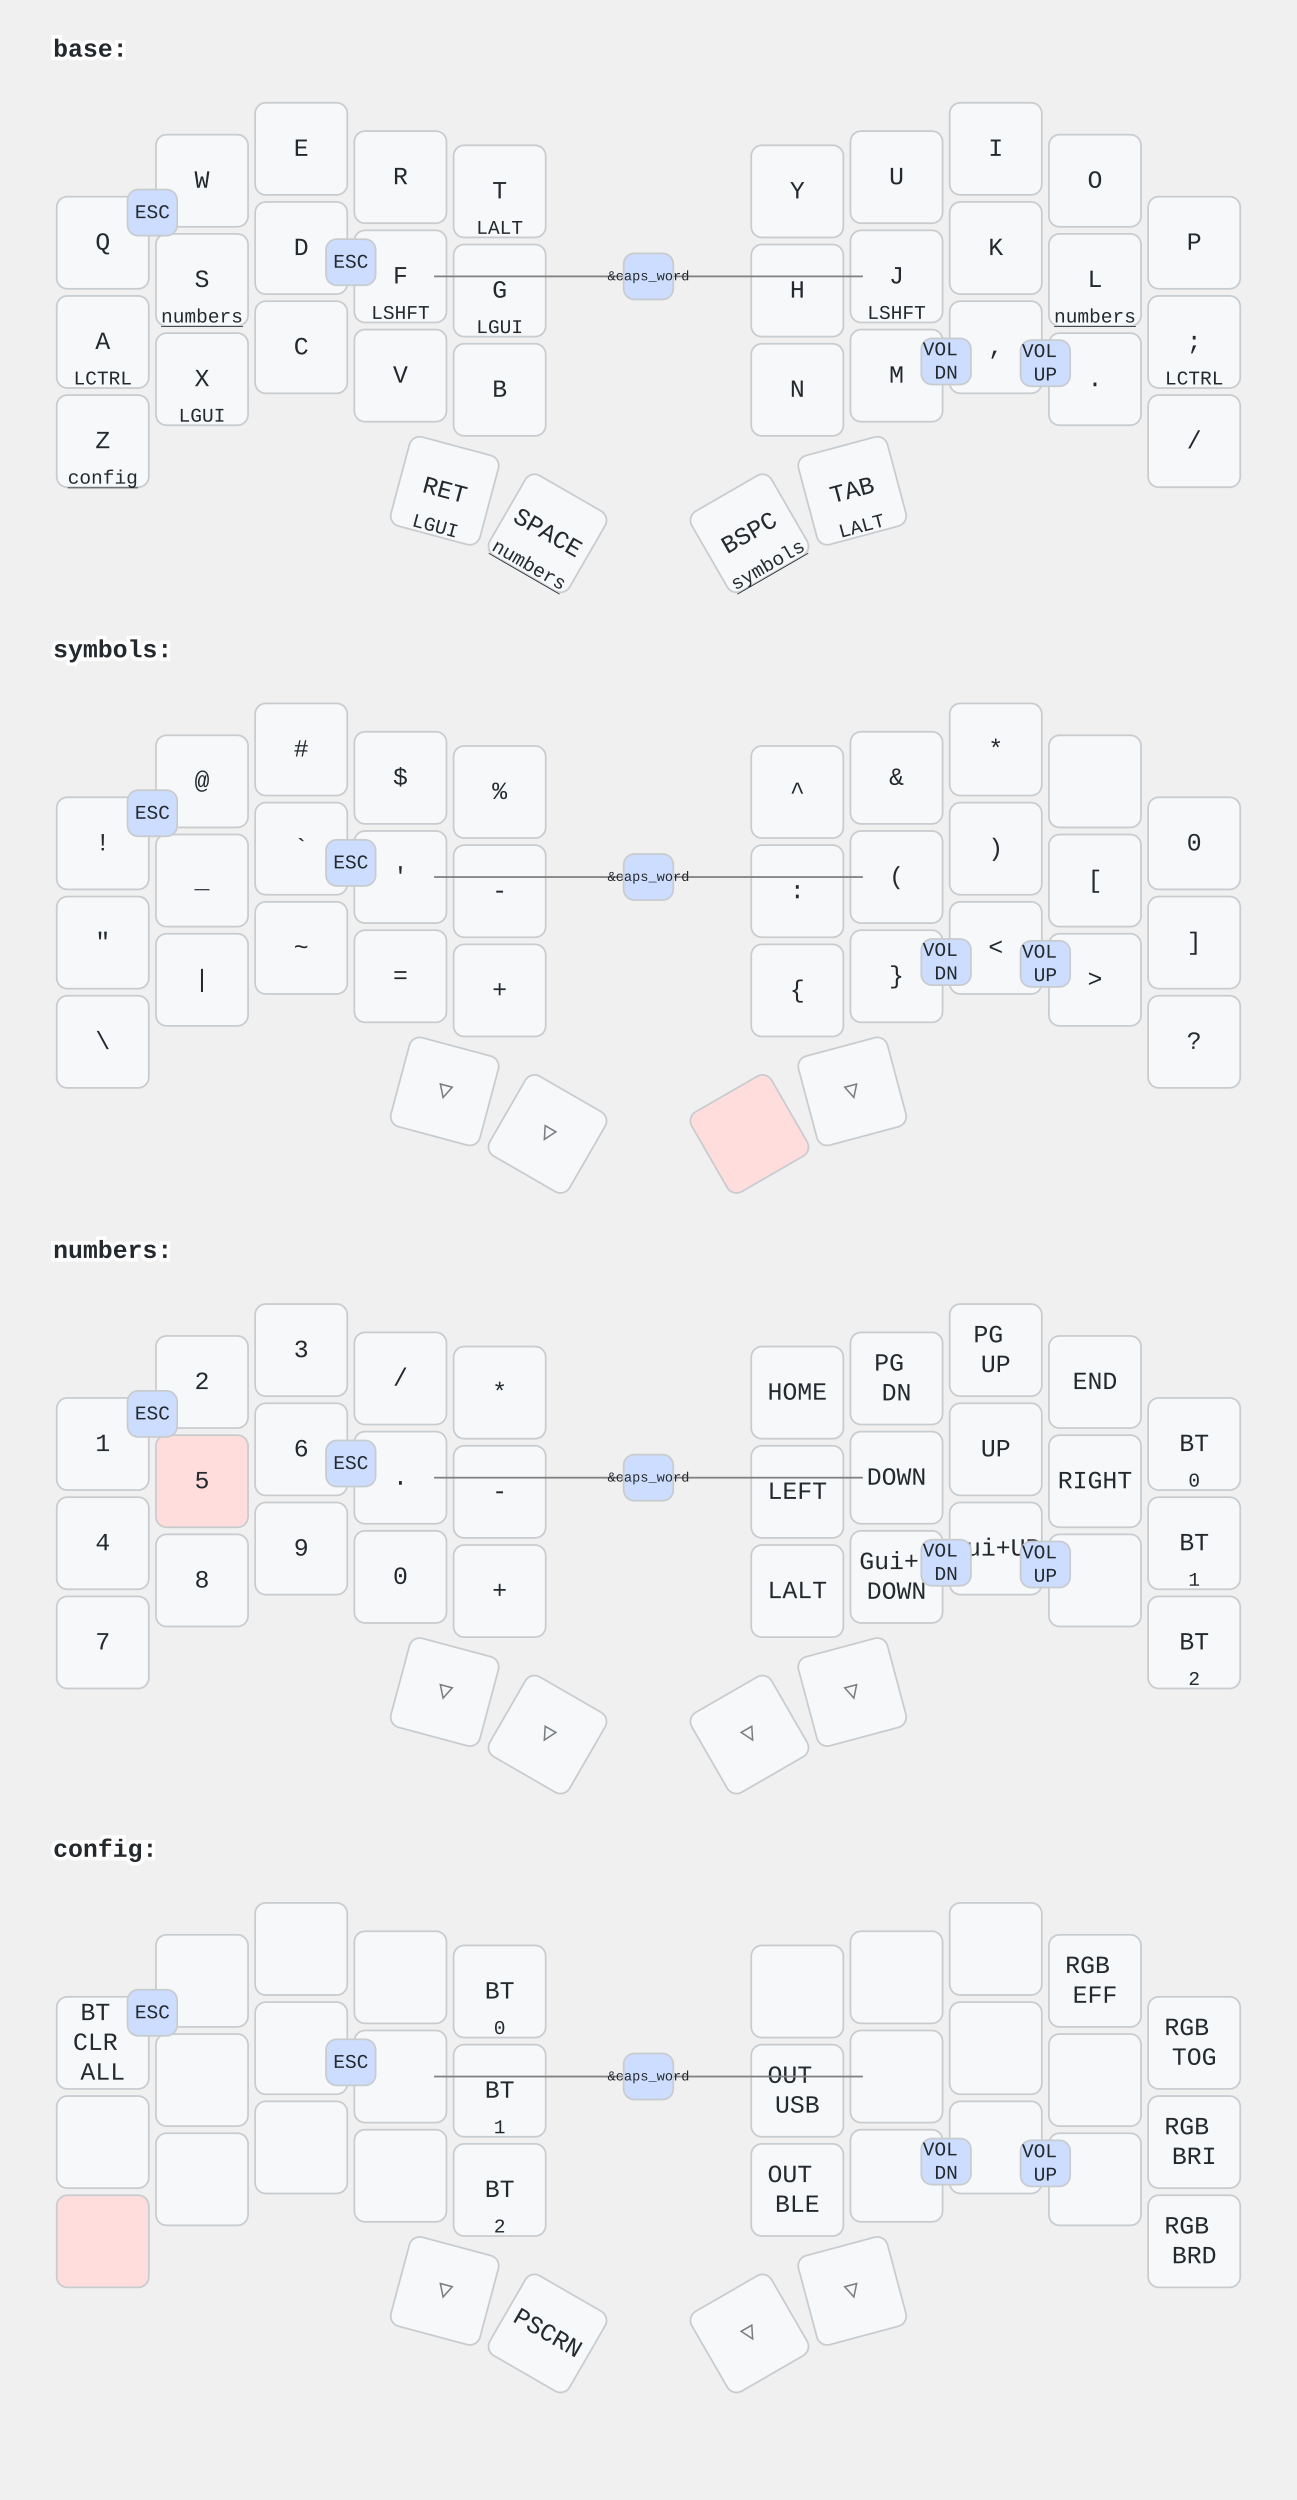
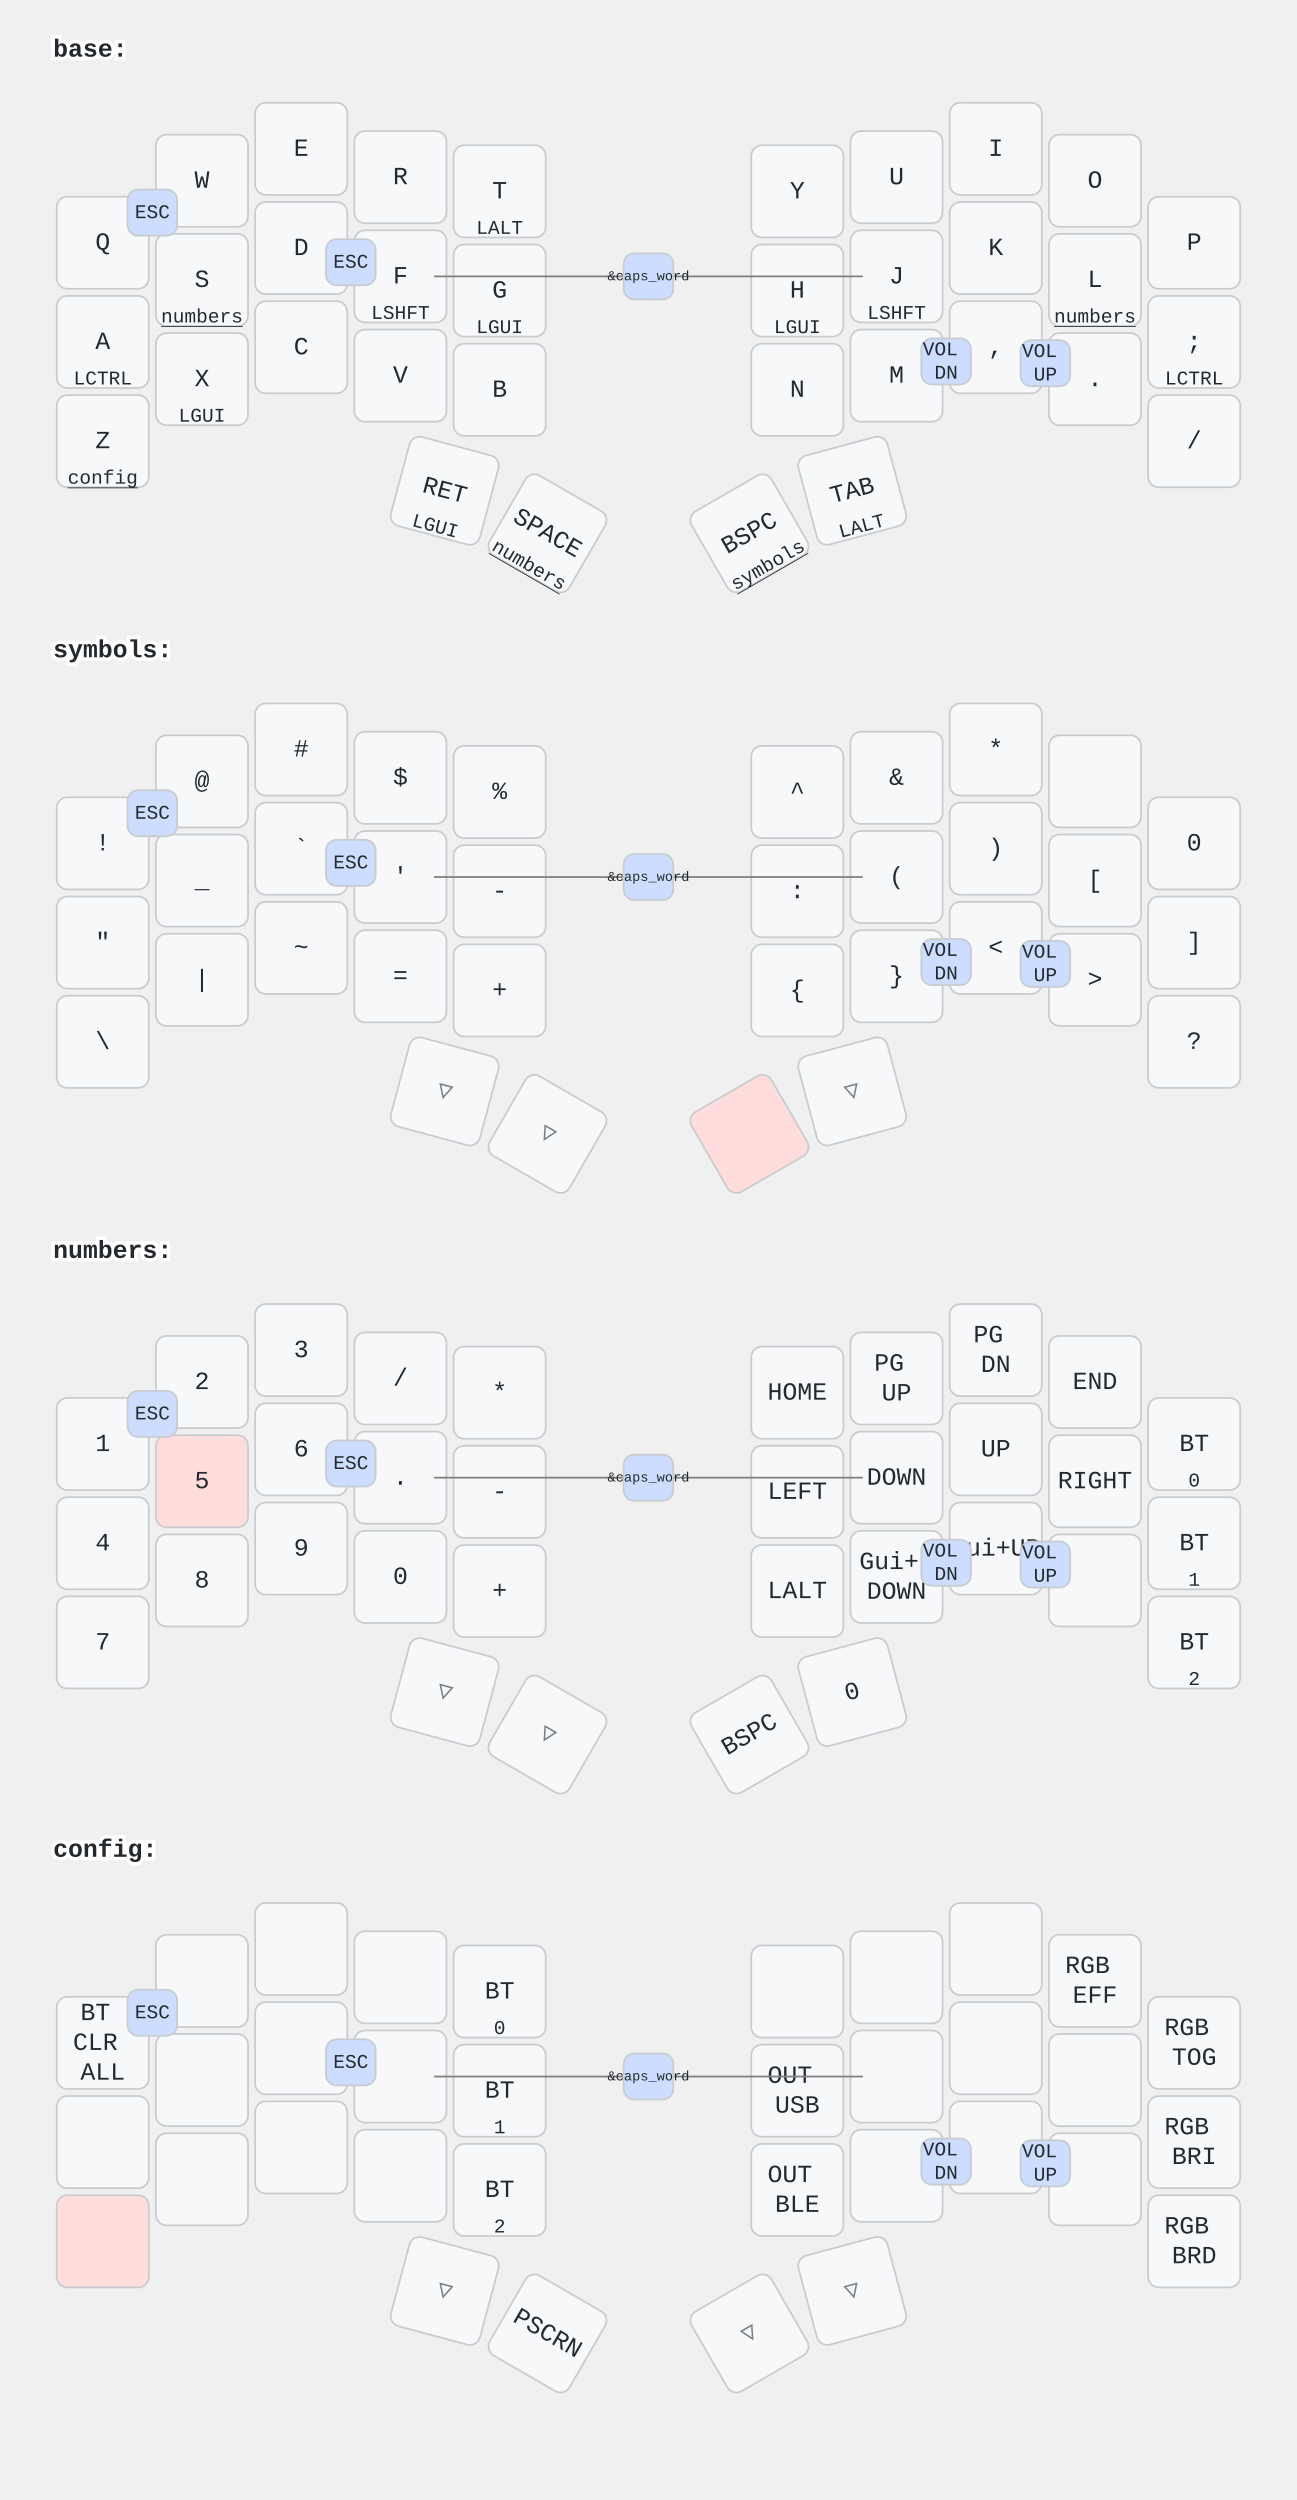
<svg xmlns="http://www.w3.org/2000/svg" width="732" height="1411" viewBox="0 0 732 1411" class="keymap">
  <style>/* inherit to force styles through use tags */
svg path {
    fill: inherit;
}

/* font and background color specifications */
svg.keymap {
    font-family: SFMono-Regular,Consolas,Liberation Mono,Menlo,monospace;
    font-size: 14px;
    font-kerning: normal;
    text-rendering: optimizeLegibility;
    fill: #24292e;
}

/* default key styling */
rect.key {
    fill: #f6f8fa;
}

rect.key, rect.combo {
    stroke: #c9cccf;
    stroke-width: 1;
}

/* default key side styling, only used is draw_key_sides is set */
rect.side {
    filter: brightness(90%);
}

/* color accent for combo boxes */
rect.combo, rect.combo-separate {
    fill: #cdf;
}

/* color accent for held keys */
rect.held, rect.combo.held {
    fill: #fdd;
}

/* color accent for ghost (optional) keys */
rect.ghost, rect.combo.ghost {
    stroke-dasharray: 4, 4;
    stroke-width: 2;
}

text {
    text-anchor: middle;
    dominant-baseline: middle;
}

/* styling for layer labels */
text.label {
    font-weight: bold;
    text-anchor: start;
    stroke: white;
    stroke-width: 4;
    paint-order: stroke;
}

/* styling for optional footer */
text.footer {
    text-anchor: end;
    dominant-baseline: auto;
    stroke: white;
    stroke-width: 4;
    paint-order: stroke;
}

/* styling for combo tap, and key non-tap label text */
text.combo, text.hold, text.shifted, text.left, text.right, text.tl, text.tr, text.bl, text.br {
    font-size: 11px;
}

text.hold, text.bl, text.br {
    text-anchor: middle;
    dominant-baseline: auto;
}

text.shifted, text.tl, text.tr {
    text-anchor: middle;
    dominant-baseline: hanging;
}

text.left, text.tl, text.bl {
    text-anchor: start;
}

text.right, text.tr, text.br {
    text-anchor: end;
}

text.layer-activator {
    text-decoration: underline;
}

/* styling for hold/shifted label text in combo box */
text.combo.hold, text.combo.shifted, text.combo.left, text.combo.right {
    font-size: 8px;
}

/* lighter symbol for transparent keys */
text.trans {
    fill: #7b7e81;
}

/* styling for combo dendrons */
path.combo {
    stroke-width: 1;
    stroke: gray;
    fill: none;
}

/* Start Tabler Icons Cleanup */
/* cannot use height/width with glyphs */
.icon-tabler &gt; path {
    fill: inherit;
    stroke: inherit;
    stroke-width: 2;
}
/* hide tabler's default box */
.icon-tabler &gt; path[stroke="none"][fill="none"] {
    visibility: hidden;
}
/* End Tabler Icons Cleanup */
</style>
  <g transform="translate(30, 0)" class="layer-base">
    <text x="0" y="28" class="label" id="base">base:</text>
    <g transform="translate(0, 56)">
      <g transform="translate(28, 81)" class="key keypos-0">
        <rect rx="6" ry="6" x="-26" y="-26" width="52" height="52" class="key" />
        <text x="0" y="0" class="key tap">Q</text>
      </g>
      <g transform="translate(84, 46)" class="key keypos-1">
        <rect rx="6" ry="6" x="-26" y="-26" width="52" height="52" class="key" />
        <text x="0" y="0" class="key tap">W</text>
      </g>
      <g transform="translate(140, 28)" class="key keypos-2">
        <rect rx="6" ry="6" x="-26" y="-26" width="52" height="52" class="key" />
        <text x="0" y="0" class="key tap">E</text>
      </g>
      <g transform="translate(196, 44)" class="key keypos-3">
        <rect rx="6" ry="6" x="-26" y="-26" width="52" height="52" class="key" />
        <text x="0" y="0" class="key tap">R</text>
      </g>
      <g transform="translate(252, 52)" class="key keypos-4">
        <rect rx="6" ry="6" x="-26" y="-26" width="52" height="52" class="key" />
        <text x="0" y="0" class="key tap">T</text>
        <text x="0" y="24" class="key hold">LALT</text>
      </g>
      <g transform="translate(420, 52)" class="key keypos-5">
        <rect rx="6" ry="6" x="-26" y="-26" width="52" height="52" class="key" />
        <text x="0" y="0" class="key tap">Y</text>
      </g>
      <g transform="translate(476, 44)" class="key keypos-6">
        <rect rx="6" ry="6" x="-26" y="-26" width="52" height="52" class="key" />
        <text x="0" y="0" class="key tap">U</text>
      </g>
      <g transform="translate(532, 28)" class="key keypos-7">
        <rect rx="6" ry="6" x="-26" y="-26" width="52" height="52" class="key" />
        <text x="0" y="0" class="key tap">I</text>
      </g>
      <g transform="translate(588, 46)" class="key keypos-8">
        <rect rx="6" ry="6" x="-26" y="-26" width="52" height="52" class="key" />
        <text x="0" y="0" class="key tap">O</text>
      </g>
      <g transform="translate(644, 81)" class="key keypos-9">
        <rect rx="6" ry="6" x="-26" y="-26" width="52" height="52" class="key" />
        <text x="0" y="0" class="key tap">P</text>
      </g>
      <g transform="translate(28, 137)" class="key keypos-10">
        <rect rx="6" ry="6" x="-26" y="-26" width="52" height="52" class="key" />
        <text x="0" y="0" class="key tap">A</text>
        <text x="0" y="24" class="key hold">LCTRL</text>
      </g>
      <g transform="translate(84, 102)" class="key keypos-11">
        <rect rx="6" ry="6" x="-26" y="-26" width="52" height="52" class="key" />
        <text x="0" y="0" class="key tap">S</text>
        <a href="#numbers">
          <text x="0" y="24" class="key hold layer-activator">numbers</text>
        </a>
      </g>
      <g transform="translate(140, 84)" class="key keypos-12">
        <rect rx="6" ry="6" x="-26" y="-26" width="52" height="52" class="key" />
        <text x="0" y="0" class="key tap">D</text>
      </g>
      <g transform="translate(196, 100)" class="key keypos-13">
        <rect rx="6" ry="6" x="-26" y="-26" width="52" height="52" class="key" />
        <text x="0" y="0" class="key tap">F</text>
        <text x="0" y="24" class="key hold">LSHFT</text>
      </g>
      <g transform="translate(252, 108)" class="key keypos-14">
        <rect rx="6" ry="6" x="-26" y="-26" width="52" height="52" class="key" />
        <text x="0" y="0" class="key tap">G</text>
        <text x="0" y="24" class="key hold">LGUI</text>
      </g>
      <g transform="translate(420, 108)" class="key keypos-15">
        <rect rx="6" ry="6" x="-26" y="-26" width="52" height="52" class="key" />
        <text x="0" y="0" class="key tap">H</text>
+         <text x="0" y="24" class="key hold">LGUI</text>
      </g>
      <g transform="translate(476, 100)" class="key keypos-16">
        <rect rx="6" ry="6" x="-26" y="-26" width="52" height="52" class="key" />
        <text x="0" y="0" class="key tap">J</text>
        <text x="0" y="24" class="key hold">LSHFT</text>
      </g>
      <g transform="translate(532, 84)" class="key keypos-17">
        <rect rx="6" ry="6" x="-26" y="-26" width="52" height="52" class="key" />
        <text x="0" y="0" class="key tap">K</text>
      </g>
      <g transform="translate(588, 102)" class="key keypos-18">
        <rect rx="6" ry="6" x="-26" y="-26" width="52" height="52" class="key" />
        <text x="0" y="0" class="key tap">L</text>
        <a href="#numbers">
          <text x="0" y="24" class="key hold layer-activator">numbers</text>
        </a>
      </g>
      <g transform="translate(644, 137)" class="key keypos-19">
        <rect rx="6" ry="6" x="-26" y="-26" width="52" height="52" class="key" />
        <text x="0" y="0" class="key tap">;</text>
        <text x="0" y="24" class="key hold">LCTRL</text>
      </g>
      <g transform="translate(28, 193)" class="key keypos-20">
        <rect rx="6" ry="6" x="-26" y="-26" width="52" height="52" class="key" />
        <text x="0" y="0" class="key tap">Z</text>
        <a href="#config">
          <text x="0" y="24" class="key hold layer-activator">config</text>
        </a>
      </g>
      <g transform="translate(84, 158)" class="key keypos-21">
        <rect rx="6" ry="6" x="-26" y="-26" width="52" height="52" class="key" />
        <text x="0" y="0" class="key tap">X</text>
        <text x="0" y="24" class="key hold">LGUI</text>
      </g>
      <g transform="translate(140, 140)" class="key keypos-22">
        <rect rx="6" ry="6" x="-26" y="-26" width="52" height="52" class="key" />
        <text x="0" y="0" class="key tap">C</text>
      </g>
      <g transform="translate(196, 156)" class="key keypos-23">
        <rect rx="6" ry="6" x="-26" y="-26" width="52" height="52" class="key" />
        <text x="0" y="0" class="key tap">V</text>
      </g>
      <g transform="translate(252, 164)" class="key keypos-24">
        <rect rx="6" ry="6" x="-26" y="-26" width="52" height="52" class="key" />
        <text x="0" y="0" class="key tap">B</text>
      </g>
      <g transform="translate(420, 164)" class="key keypos-25">
        <rect rx="6" ry="6" x="-26" y="-26" width="52" height="52" class="key" />
        <text x="0" y="0" class="key tap">N</text>
      </g>
      <g transform="translate(476, 156)" class="key keypos-26">
        <rect rx="6" ry="6" x="-26" y="-26" width="52" height="52" class="key" />
        <text x="0" y="0" class="key tap">M</text>
      </g>
      <g transform="translate(532, 140)" class="key keypos-27">
        <rect rx="6" ry="6" x="-26" y="-26" width="52" height="52" class="key" />
        <text x="0" y="0" class="key tap">,</text>
      </g>
      <g transform="translate(588, 158)" class="key keypos-28">
        <rect rx="6" ry="6" x="-26" y="-26" width="52" height="52" class="key" />
        <text x="0" y="0" class="key tap">.</text>
      </g>
      <g transform="translate(644, 193)" class="key keypos-29">
        <rect rx="6" ry="6" x="-26" y="-26" width="52" height="52" class="key" />
        <text x="0" y="0" class="key tap">/</text>
      </g>
      <g transform="translate(221, 221) rotate(15.0)" class="key keypos-30">
        <rect rx="6" ry="6" x="-26" y="-26" width="52" height="52" class="key" />
        <text x="0" y="0" class="key tap">RET</text>
        <text x="0" y="24" class="key hold">LGUI</text>
      </g>
      <g transform="translate(279, 245) rotate(30.0)" class="key keypos-31">
        <rect rx="6" ry="6" x="-26" y="-26" width="52" height="52" class="key" />
        <text x="0" y="0" class="key tap">SPACE</text>
        <a href="#numbers">
          <text x="0" y="24" class="key hold layer-activator">numbers</text>
        </a>
      </g>
      <g transform="translate(393, 245) rotate(-30.0)" class="key keypos-32">
        <rect rx="6" ry="6" x="-26" y="-26" width="52" height="52" class="key" />
        <text x="0" y="0" class="key tap">BSPC</text>
        <a href="#symbols">
          <text x="0" y="24" class="key hold layer-activator">symbols</text>
        </a>
      </g>
      <g transform="translate(451, 221) rotate(-15.0)" class="key keypos-33">
        <rect rx="6" ry="6" x="-26" y="-26" width="52" height="52" class="key" />
        <text x="0" y="0" class="key tap">TAB</text>
        <text x="0" y="24" class="key hold">LALT</text>
      </g>
      <g class="combo combopos-0">
        <rect rx="6" ry="6" x="154" y="79" width="28" height="26" class="combo" />
        <text x="168" y="92" class="combo tap">ESC</text>
      </g>
      <g class="combo combopos-1">
        <rect rx="6" ry="6" x="42" y="51" width="28" height="26" class="combo" />
        <text x="56" y="64" class="combo tap">ESC</text>
      </g>
      <g class="combo combopos-2">
        <rect rx="6" ry="6" x="490" y="135" width="28" height="26" class="combo" />
        <text x="504" y="148" class="combo tap">
          <tspan x="504" dy="-0.6em">VOL</tspan>
          <tspan x="504" dy="1.2em">DN</tspan>
        </text>
      </g>
      <g class="combo combopos-3">
        <rect rx="6" ry="6" x="546" y="136" width="28" height="26" class="combo" />
        <text x="560" y="149" class="combo tap">
          <tspan x="560" dy="-0.6em">VOL</tspan>
          <tspan x="560" dy="1.2em">UP</tspan>
        </text>
      </g>
      <g class="combo combopos-4">
        <path d="M336,100 l-121,0" class="combo" />
        <path d="M336,100 l121,0" class="combo" />
        <rect rx="6" ry="6" x="322" y="87" width="28" height="26" class="combo" />
        <text x="336" y="100" class="combo tap">
          <tspan style="font-size: 70%">&amp;caps_word</tspan>
        </text>
      </g>
    </g>
  </g>
  <g transform="translate(30, 339)" class="layer-symbols">
    <text x="0" y="28" class="label" id="symbols">symbols:</text>
    <g transform="translate(0, 56)">
      <g transform="translate(28, 81)" class="key keypos-0">
        <rect rx="6" ry="6" x="-26" y="-26" width="52" height="52" class="key" />
        <text x="0" y="0" class="key tap">!</text>
      </g>
      <g transform="translate(84, 46)" class="key keypos-1">
        <rect rx="6" ry="6" x="-26" y="-26" width="52" height="52" class="key" />
        <text x="0" y="0" class="key tap">@</text>
      </g>
      <g transform="translate(140, 28)" class="key keypos-2">
        <rect rx="6" ry="6" x="-26" y="-26" width="52" height="52" class="key" />
        <text x="0" y="0" class="key tap">#</text>
      </g>
      <g transform="translate(196, 44)" class="key keypos-3">
        <rect rx="6" ry="6" x="-26" y="-26" width="52" height="52" class="key" />
        <text x="0" y="0" class="key tap">$</text>
      </g>
      <g transform="translate(252, 52)" class="key keypos-4">
        <rect rx="6" ry="6" x="-26" y="-26" width="52" height="52" class="key" />
        <text x="0" y="0" class="key tap">%</text>
      </g>
      <g transform="translate(420, 52)" class="key keypos-5">
        <rect rx="6" ry="6" x="-26" y="-26" width="52" height="52" class="key" />
        <text x="0" y="0" class="key tap">^</text>
      </g>
      <g transform="translate(476, 44)" class="key keypos-6">
        <rect rx="6" ry="6" x="-26" y="-26" width="52" height="52" class="key" />
        <text x="0" y="0" class="key tap">&amp;</text>
      </g>
      <g transform="translate(532, 28)" class="key keypos-7">
        <rect rx="6" ry="6" x="-26" y="-26" width="52" height="52" class="key" />
        <text x="0" y="0" class="key tap">*</text>
      </g>
      <g transform="translate(588, 46)" class="key keypos-8">
        <rect rx="6" ry="6" x="-26" y="-26" width="52" height="52" class="key" />
      </g>
      <g transform="translate(644, 81)" class="key keypos-9">
        <rect rx="6" ry="6" x="-26" y="-26" width="52" height="52" class="key" />
        <text x="0" y="0" class="key tap">0</text>
      </g>
      <g transform="translate(28, 137)" class="key keypos-10">
        <rect rx="6" ry="6" x="-26" y="-26" width="52" height="52" class="key" />
        <text x="0" y="0" class="key tap">"</text>
      </g>
      <g transform="translate(84, 102)" class="key keypos-11">
        <rect rx="6" ry="6" x="-26" y="-26" width="52" height="52" class="key" />
        <text x="0" y="0" class="key tap">_</text>
      </g>
      <g transform="translate(140, 84)" class="key keypos-12">
        <rect rx="6" ry="6" x="-26" y="-26" width="52" height="52" class="key" />
        <text x="0" y="0" class="key tap">`</text>
      </g>
      <g transform="translate(196, 100)" class="key keypos-13">
        <rect rx="6" ry="6" x="-26" y="-26" width="52" height="52" class="key" />
        <text x="0" y="0" class="key tap">'</text>
      </g>
      <g transform="translate(252, 108)" class="key keypos-14">
        <rect rx="6" ry="6" x="-26" y="-26" width="52" height="52" class="key" />
        <text x="0" y="0" class="key tap">-</text>
      </g>
      <g transform="translate(420, 108)" class="key keypos-15">
        <rect rx="6" ry="6" x="-26" y="-26" width="52" height="52" class="key" />
        <text x="0" y="0" class="key tap">:</text>
      </g>
      <g transform="translate(476, 100)" class="key keypos-16">
        <rect rx="6" ry="6" x="-26" y="-26" width="52" height="52" class="key" />
        <text x="0" y="0" class="key tap">(</text>
      </g>
      <g transform="translate(532, 84)" class="key keypos-17">
        <rect rx="6" ry="6" x="-26" y="-26" width="52" height="52" class="key" />
        <text x="0" y="0" class="key tap">)</text>
      </g>
      <g transform="translate(588, 102)" class="key keypos-18">
        <rect rx="6" ry="6" x="-26" y="-26" width="52" height="52" class="key" />
        <text x="0" y="0" class="key tap">[</text>
      </g>
      <g transform="translate(644, 137)" class="key keypos-19">
        <rect rx="6" ry="6" x="-26" y="-26" width="52" height="52" class="key" />
        <text x="0" y="0" class="key tap">]</text>
      </g>
      <g transform="translate(28, 193)" class="key keypos-20">
        <rect rx="6" ry="6" x="-26" y="-26" width="52" height="52" class="key" />
        <text x="0" y="0" class="key tap">\</text>
      </g>
      <g transform="translate(84, 158)" class="key keypos-21">
        <rect rx="6" ry="6" x="-26" y="-26" width="52" height="52" class="key" />
        <text x="0" y="0" class="key tap">|</text>
      </g>
      <g transform="translate(140, 140)" class="key keypos-22">
        <rect rx="6" ry="6" x="-26" y="-26" width="52" height="52" class="key" />
        <text x="0" y="0" class="key tap">~</text>
      </g>
      <g transform="translate(196, 156)" class="key keypos-23">
        <rect rx="6" ry="6" x="-26" y="-26" width="52" height="52" class="key" />
        <text x="0" y="0" class="key tap">=</text>
      </g>
      <g transform="translate(252, 164)" class="key keypos-24">
        <rect rx="6" ry="6" x="-26" y="-26" width="52" height="52" class="key" />
        <text x="0" y="0" class="key tap">+</text>
      </g>
      <g transform="translate(420, 164)" class="key keypos-25">
        <rect rx="6" ry="6" x="-26" y="-26" width="52" height="52" class="key" />
        <text x="0" y="0" class="key tap">{</text>
      </g>
      <g transform="translate(476, 156)" class="key keypos-26">
        <rect rx="6" ry="6" x="-26" y="-26" width="52" height="52" class="key" />
        <text x="0" y="0" class="key tap">}</text>
      </g>
      <g transform="translate(532, 140)" class="key keypos-27">
        <rect rx="6" ry="6" x="-26" y="-26" width="52" height="52" class="key" />
        <text x="0" y="0" class="key tap">&lt;</text>
      </g>
      <g transform="translate(588, 158)" class="key keypos-28">
        <rect rx="6" ry="6" x="-26" y="-26" width="52" height="52" class="key" />
        <text x="0" y="0" class="key tap">&gt;</text>
      </g>
      <g transform="translate(644, 193)" class="key keypos-29">
        <rect rx="6" ry="6" x="-26" y="-26" width="52" height="52" class="key" />
        <text x="0" y="0" class="key tap">?</text>
      </g>
      <g transform="translate(221, 221) rotate(15.0)" class="key trans keypos-30">
        <rect rx="6" ry="6" x="-26" y="-26" width="52" height="52" class="key trans" />
        <text x="0" y="0" class="key trans tap">▽</text>
      </g>
      <g transform="translate(279, 245) rotate(30.0)" class="key trans keypos-31">
        <rect rx="6" ry="6" x="-26" y="-26" width="52" height="52" class="key trans" />
        <text x="0" y="0" class="key trans tap">▽</text>
      </g>
      <g transform="translate(393, 245) rotate(-30.0)" class="key held keypos-32">
        <rect rx="6" ry="6" x="-26" y="-26" width="52" height="52" class="key held" />
      </g>
      <g transform="translate(451, 221) rotate(-15.0)" class="key trans keypos-33">
        <rect rx="6" ry="6" x="-26" y="-26" width="52" height="52" class="key trans" />
        <text x="0" y="0" class="key trans tap">▽</text>
      </g>
      <g class="combo combopos-0">
        <rect rx="6" ry="6" x="154" y="79" width="28" height="26" class="combo" />
        <text x="168" y="92" class="combo tap">ESC</text>
      </g>
      <g class="combo combopos-1">
        <rect rx="6" ry="6" x="42" y="51" width="28" height="26" class="combo" />
        <text x="56" y="64" class="combo tap">ESC</text>
      </g>
      <g class="combo combopos-2">
        <rect rx="6" ry="6" x="490" y="135" width="28" height="26" class="combo" />
        <text x="504" y="148" class="combo tap">
          <tspan x="504" dy="-0.6em">VOL</tspan>
          <tspan x="504" dy="1.2em">DN</tspan>
        </text>
      </g>
      <g class="combo combopos-3">
        <rect rx="6" ry="6" x="546" y="136" width="28" height="26" class="combo" />
        <text x="560" y="149" class="combo tap">
          <tspan x="560" dy="-0.6em">VOL</tspan>
          <tspan x="560" dy="1.2em">UP</tspan>
        </text>
      </g>
      <g class="combo combopos-4">
        <path d="M336,100 l-121,0" class="combo" />
        <path d="M336,100 l121,0" class="combo" />
        <rect rx="6" ry="6" x="322" y="87" width="28" height="26" class="combo" />
        <text x="336" y="100" class="combo tap">
          <tspan style="font-size: 70%">&amp;caps_word</tspan>
        </text>
      </g>
    </g>
  </g>
  <g transform="translate(30, 678)" class="layer-numbers">
    <text x="0" y="28" class="label" id="numbers">numbers:</text>
    <g transform="translate(0, 56)">
      <g transform="translate(28, 81)" class="key keypos-0">
        <rect rx="6" ry="6" x="-26" y="-26" width="52" height="52" class="key" />
        <text x="0" y="0" class="key tap">1</text>
      </g>
      <g transform="translate(84, 46)" class="key keypos-1">
        <rect rx="6" ry="6" x="-26" y="-26" width="52" height="52" class="key" />
        <text x="0" y="0" class="key tap">2</text>
      </g>
      <g transform="translate(140, 28)" class="key keypos-2">
        <rect rx="6" ry="6" x="-26" y="-26" width="52" height="52" class="key" />
        <text x="0" y="0" class="key tap">3</text>
      </g>
      <g transform="translate(196, 44)" class="key keypos-3">
        <rect rx="6" ry="6" x="-26" y="-26" width="52" height="52" class="key" />
        <text x="0" y="0" class="key tap">/</text>
      </g>
      <g transform="translate(252, 52)" class="key keypos-4">
        <rect rx="6" ry="6" x="-26" y="-26" width="52" height="52" class="key" />
        <text x="0" y="0" class="key tap">*</text>
      </g>
      <g transform="translate(420, 52)" class="key keypos-5">
        <rect rx="6" ry="6" x="-26" y="-26" width="52" height="52" class="key" />
        <text x="0" y="0" class="key tap">HOME</text>
      </g>
      <g transform="translate(476, 44)" class="key keypos-6">
        <rect rx="6" ry="6" x="-26" y="-26" width="52" height="52" class="key" />
        <text x="0" y="0" class="key tap">
          <tspan x="0" dy="-0.6em">PG</tspan>
+           <tspan x="0" dy="1.2em">UP</tspan>
+         </text>
+       </g>
+       <g transform="translate(532, 28)" class="key keypos-7">
+         <rect rx="6" ry="6" x="-26" y="-26" width="52" height="52" class="key" />
+         <text x="0" y="0" class="key tap">
+           <tspan x="0" dy="-0.6em">PG</tspan>
          <tspan x="0" dy="1.2em">DN</tspan>
-         </text>
-       </g>
-       <g transform="translate(532, 28)" class="key keypos-7">
-         <rect rx="6" ry="6" x="-26" y="-26" width="52" height="52" class="key" />
-         <text x="0" y="0" class="key tap">
-           <tspan x="0" dy="-0.6em">PG</tspan>
-           <tspan x="0" dy="1.2em">UP</tspan>
        </text>
      </g>
      <g transform="translate(588, 46)" class="key keypos-8">
        <rect rx="6" ry="6" x="-26" y="-26" width="52" height="52" class="key" />
        <text x="0" y="0" class="key tap">END</text>
      </g>
      <g transform="translate(644, 81)" class="key keypos-9">
        <rect rx="6" ry="6" x="-26" y="-26" width="52" height="52" class="key" />
        <text x="0" y="0" class="key tap">BT</text>
        <text x="0" y="24" class="key hold">0</text>
      </g>
      <g transform="translate(28, 137)" class="key keypos-10">
        <rect rx="6" ry="6" x="-26" y="-26" width="52" height="52" class="key" />
        <text x="0" y="0" class="key tap">4</text>
      </g>
      <g transform="translate(84, 102)" class="key held keypos-11">
        <rect rx="6" ry="6" x="-26" y="-26" width="52" height="52" class="key held" />
        <text x="0" y="0" class="key held tap">5</text>
      </g>
      <g transform="translate(140, 84)" class="key keypos-12">
        <rect rx="6" ry="6" x="-26" y="-26" width="52" height="52" class="key" />
        <text x="0" y="0" class="key tap">6</text>
      </g>
      <g transform="translate(196, 100)" class="key keypos-13">
        <rect rx="6" ry="6" x="-26" y="-26" width="52" height="52" class="key" />
        <text x="0" y="0" class="key tap">.</text>
      </g>
      <g transform="translate(252, 108)" class="key keypos-14">
        <rect rx="6" ry="6" x="-26" y="-26" width="52" height="52" class="key" />
        <text x="0" y="0" class="key tap">-</text>
      </g>
      <g transform="translate(420, 108)" class="key keypos-15">
        <rect rx="6" ry="6" x="-26" y="-26" width="52" height="52" class="key" />
        <text x="0" y="0" class="key tap">LEFT</text>
      </g>
      <g transform="translate(476, 100)" class="key keypos-16">
        <rect rx="6" ry="6" x="-26" y="-26" width="52" height="52" class="key" />
        <text x="0" y="0" class="key tap">DOWN</text>
      </g>
      <g transform="translate(532, 84)" class="key keypos-17">
        <rect rx="6" ry="6" x="-26" y="-26" width="52" height="52" class="key" />
        <text x="0" y="0" class="key tap">UP</text>
      </g>
      <g transform="translate(588, 102)" class="key keypos-18">
        <rect rx="6" ry="6" x="-26" y="-26" width="52" height="52" class="key" />
        <text x="0" y="0" class="key tap">RIGHT</text>
      </g>
      <g transform="translate(644, 137)" class="key keypos-19">
        <rect rx="6" ry="6" x="-26" y="-26" width="52" height="52" class="key" />
        <text x="0" y="0" class="key tap">BT</text>
        <text x="0" y="24" class="key hold">1</text>
      </g>
      <g transform="translate(28, 193)" class="key keypos-20">
        <rect rx="6" ry="6" x="-26" y="-26" width="52" height="52" class="key" />
        <text x="0" y="0" class="key tap">7</text>
      </g>
      <g transform="translate(84, 158)" class="key keypos-21">
        <rect rx="6" ry="6" x="-26" y="-26" width="52" height="52" class="key" />
        <text x="0" y="0" class="key tap">8</text>
      </g>
      <g transform="translate(140, 140)" class="key keypos-22">
        <rect rx="6" ry="6" x="-26" y="-26" width="52" height="52" class="key" />
        <text x="0" y="0" class="key tap">9</text>
      </g>
      <g transform="translate(196, 156)" class="key keypos-23">
        <rect rx="6" ry="6" x="-26" y="-26" width="52" height="52" class="key" />
        <text x="0" y="0" class="key tap">0</text>
      </g>
      <g transform="translate(252, 164)" class="key keypos-24">
        <rect rx="6" ry="6" x="-26" y="-26" width="52" height="52" class="key" />
        <text x="0" y="0" class="key tap">+</text>
      </g>
      <g transform="translate(420, 164)" class="key keypos-25">
        <rect rx="6" ry="6" x="-26" y="-26" width="52" height="52" class="key" />
        <text x="0" y="0" class="key tap">LALT</text>
      </g>
      <g transform="translate(476, 156)" class="key keypos-26">
        <rect rx="6" ry="6" x="-26" y="-26" width="52" height="52" class="key" />
        <text x="0" y="0" class="key tap">
          <tspan x="0" dy="-0.6em">Gui+</tspan>
          <tspan x="0" dy="1.2em">DOWN</tspan>
        </text>
      </g>
      <g transform="translate(532, 140)" class="key keypos-27">
        <rect rx="6" ry="6" x="-26" y="-26" width="52" height="52" class="key" />
        <text x="0" y="0" class="key tap">Gui+UP</text>
      </g>
      <g transform="translate(588, 158)" class="key keypos-28">
        <rect rx="6" ry="6" x="-26" y="-26" width="52" height="52" class="key" />
      </g>
      <g transform="translate(644, 193)" class="key keypos-29">
        <rect rx="6" ry="6" x="-26" y="-26" width="52" height="52" class="key" />
        <text x="0" y="0" class="key tap">BT</text>
        <text x="0" y="24" class="key hold">2</text>
      </g>
      <g transform="translate(221, 221) rotate(15.0)" class="key trans keypos-30">
        <rect rx="6" ry="6" x="-26" y="-26" width="52" height="52" class="key trans" />
        <text x="0" y="0" class="key trans tap">▽</text>
      </g>
      <g transform="translate(279, 245) rotate(30.0)" class="key trans keypos-31">
        <rect rx="6" ry="6" x="-26" y="-26" width="52" height="52" class="key trans" />
        <text x="0" y="0" class="key trans tap">▽</text>
      </g>
-       <g transform="translate(393, 245) rotate(-30.0)" class="key trans keypos-32">
-         <rect rx="6" ry="6" x="-26" y="-26" width="52" height="52" class="key trans" />
-         <text x="0" y="0" class="key trans tap">▽</text>
-       </g>
-       <g transform="translate(451, 221) rotate(-15.0)" class="key trans keypos-33">
-         <rect rx="6" ry="6" x="-26" y="-26" width="52" height="52" class="key trans" />
-         <text x="0" y="0" class="key trans tap">▽</text>
+       <g transform="translate(393, 245) rotate(-30.0)" class="key keypos-32">
+         <rect rx="6" ry="6" x="-26" y="-26" width="52" height="52" class="key" />
+         <text x="0" y="0" class="key tap">BSPC</text>
+       </g>
+       <g transform="translate(451, 221) rotate(-15.0)" class="key keypos-33">
+         <rect rx="6" ry="6" x="-26" y="-26" width="52" height="52" class="key" />
+         <text x="0" y="0" class="key tap">0</text>
      </g>
      <g class="combo combopos-0">
        <rect rx="6" ry="6" x="154" y="79" width="28" height="26" class="combo" />
        <text x="168" y="92" class="combo tap">ESC</text>
      </g>
      <g class="combo combopos-1">
        <rect rx="6" ry="6" x="42" y="51" width="28" height="26" class="combo" />
        <text x="56" y="64" class="combo tap">ESC</text>
      </g>
      <g class="combo combopos-2">
        <rect rx="6" ry="6" x="490" y="135" width="28" height="26" class="combo" />
        <text x="504" y="148" class="combo tap">
          <tspan x="504" dy="-0.6em">VOL</tspan>
          <tspan x="504" dy="1.2em">DN</tspan>
        </text>
      </g>
      <g class="combo combopos-3">
        <rect rx="6" ry="6" x="546" y="136" width="28" height="26" class="combo" />
        <text x="560" y="149" class="combo tap">
          <tspan x="560" dy="-0.6em">VOL</tspan>
          <tspan x="560" dy="1.2em">UP</tspan>
        </text>
      </g>
      <g class="combo combopos-4">
        <path d="M336,100 l-121,0" class="combo" />
        <path d="M336,100 l121,0" class="combo" />
        <rect rx="6" ry="6" x="322" y="87" width="28" height="26" class="combo" />
        <text x="336" y="100" class="combo tap">
          <tspan style="font-size: 70%">&amp;caps_word</tspan>
        </text>
      </g>
    </g>
  </g>
  <g transform="translate(30, 1016)" class="layer-config">
    <text x="0" y="28" class="label" id="config">config:</text>
    <g transform="translate(0, 56)">
      <g transform="translate(28, 81)" class="key keypos-0">
        <rect rx="6" ry="6" x="-26" y="-26" width="52" height="52" class="key" />
        <text x="0" y="0" class="key tap">
          <tspan x="0" dy="-1.2em">BT</tspan>
          <tspan x="0" dy="1.2em">CLR</tspan>
          <tspan x="0" dy="1.2em">ALL</tspan>
        </text>
      </g>
      <g transform="translate(84, 46)" class="key keypos-1">
        <rect rx="6" ry="6" x="-26" y="-26" width="52" height="52" class="key" />
      </g>
      <g transform="translate(140, 28)" class="key keypos-2">
        <rect rx="6" ry="6" x="-26" y="-26" width="52" height="52" class="key" />
      </g>
      <g transform="translate(196, 44)" class="key keypos-3">
        <rect rx="6" ry="6" x="-26" y="-26" width="52" height="52" class="key" />
      </g>
      <g transform="translate(252, 52)" class="key keypos-4">
        <rect rx="6" ry="6" x="-26" y="-26" width="52" height="52" class="key" />
        <text x="0" y="0" class="key tap">BT</text>
        <text x="0" y="24" class="key hold">0</text>
      </g>
      <g transform="translate(420, 52)" class="key keypos-5">
        <rect rx="6" ry="6" x="-26" y="-26" width="52" height="52" class="key" />
      </g>
      <g transform="translate(476, 44)" class="key keypos-6">
        <rect rx="6" ry="6" x="-26" y="-26" width="52" height="52" class="key" />
      </g>
      <g transform="translate(532, 28)" class="key keypos-7">
        <rect rx="6" ry="6" x="-26" y="-26" width="52" height="52" class="key" />
      </g>
      <g transform="translate(588, 46)" class="key keypos-8">
        <rect rx="6" ry="6" x="-26" y="-26" width="52" height="52" class="key" />
        <text x="0" y="0" class="key tap">
          <tspan x="0" dy="-0.6em">RGB</tspan>
          <tspan x="0" dy="1.2em">EFF</tspan>
        </text>
      </g>
      <g transform="translate(644, 81)" class="key keypos-9">
        <rect rx="6" ry="6" x="-26" y="-26" width="52" height="52" class="key" />
        <text x="0" y="0" class="key tap">
          <tspan x="0" dy="-0.6em">RGB</tspan>
          <tspan x="0" dy="1.2em">TOG</tspan>
        </text>
      </g>
      <g transform="translate(28, 137)" class="key keypos-10">
        <rect rx="6" ry="6" x="-26" y="-26" width="52" height="52" class="key" />
      </g>
      <g transform="translate(84, 102)" class="key keypos-11">
        <rect rx="6" ry="6" x="-26" y="-26" width="52" height="52" class="key" />
      </g>
      <g transform="translate(140, 84)" class="key keypos-12">
        <rect rx="6" ry="6" x="-26" y="-26" width="52" height="52" class="key" />
      </g>
      <g transform="translate(196, 100)" class="key keypos-13">
        <rect rx="6" ry="6" x="-26" y="-26" width="52" height="52" class="key" />
      </g>
      <g transform="translate(252, 108)" class="key keypos-14">
        <rect rx="6" ry="6" x="-26" y="-26" width="52" height="52" class="key" />
        <text x="0" y="0" class="key tap">BT</text>
        <text x="0" y="24" class="key hold">1</text>
      </g>
      <g transform="translate(420, 108)" class="key keypos-15">
        <rect rx="6" ry="6" x="-26" y="-26" width="52" height="52" class="key" />
        <text x="0" y="0" class="key tap">
          <tspan x="0" dy="-0.6em">OUT</tspan>
          <tspan x="0" dy="1.2em">USB</tspan>
        </text>
      </g>
      <g transform="translate(476, 100)" class="key keypos-16">
        <rect rx="6" ry="6" x="-26" y="-26" width="52" height="52" class="key" />
      </g>
      <g transform="translate(532, 84)" class="key keypos-17">
        <rect rx="6" ry="6" x="-26" y="-26" width="52" height="52" class="key" />
      </g>
      <g transform="translate(588, 102)" class="key keypos-18">
        <rect rx="6" ry="6" x="-26" y="-26" width="52" height="52" class="key" />
      </g>
      <g transform="translate(644, 137)" class="key keypos-19">
        <rect rx="6" ry="6" x="-26" y="-26" width="52" height="52" class="key" />
        <text x="0" y="0" class="key tap">
          <tspan x="0" dy="-0.6em">RGB</tspan>
          <tspan x="0" dy="1.2em">BRI</tspan>
        </text>
      </g>
      <g transform="translate(28, 193)" class="key held keypos-20">
        <rect rx="6" ry="6" x="-26" y="-26" width="52" height="52" class="key held" />
      </g>
      <g transform="translate(84, 158)" class="key keypos-21">
        <rect rx="6" ry="6" x="-26" y="-26" width="52" height="52" class="key" />
      </g>
      <g transform="translate(140, 140)" class="key keypos-22">
        <rect rx="6" ry="6" x="-26" y="-26" width="52" height="52" class="key" />
      </g>
      <g transform="translate(196, 156)" class="key keypos-23">
        <rect rx="6" ry="6" x="-26" y="-26" width="52" height="52" class="key" />
      </g>
      <g transform="translate(252, 164)" class="key keypos-24">
        <rect rx="6" ry="6" x="-26" y="-26" width="52" height="52" class="key" />
        <text x="0" y="0" class="key tap">BT</text>
        <text x="0" y="24" class="key hold">2</text>
      </g>
      <g transform="translate(420, 164)" class="key keypos-25">
        <rect rx="6" ry="6" x="-26" y="-26" width="52" height="52" class="key" />
        <text x="0" y="0" class="key tap">
          <tspan x="0" dy="-0.6em">OUT</tspan>
          <tspan x="0" dy="1.2em">BLE</tspan>
        </text>
      </g>
      <g transform="translate(476, 156)" class="key keypos-26">
        <rect rx="6" ry="6" x="-26" y="-26" width="52" height="52" class="key" />
      </g>
      <g transform="translate(532, 140)" class="key keypos-27">
        <rect rx="6" ry="6" x="-26" y="-26" width="52" height="52" class="key" />
      </g>
      <g transform="translate(588, 158)" class="key keypos-28">
        <rect rx="6" ry="6" x="-26" y="-26" width="52" height="52" class="key" />
      </g>
      <g transform="translate(644, 193)" class="key keypos-29">
        <rect rx="6" ry="6" x="-26" y="-26" width="52" height="52" class="key" />
        <text x="0" y="0" class="key tap">
          <tspan x="0" dy="-0.6em">RGB</tspan>
          <tspan x="0" dy="1.2em">BRD</tspan>
        </text>
      </g>
      <g transform="translate(221, 221) rotate(15.0)" class="key trans keypos-30">
        <rect rx="6" ry="6" x="-26" y="-26" width="52" height="52" class="key trans" />
        <text x="0" y="0" class="key trans tap">▽</text>
      </g>
      <g transform="translate(279, 245) rotate(30.0)" class="key keypos-31">
        <rect rx="6" ry="6" x="-26" y="-26" width="52" height="52" class="key" />
        <text x="0" y="0" class="key tap">PSCRN</text>
      </g>
      <g transform="translate(393, 245) rotate(-30.0)" class="key trans keypos-32">
        <rect rx="6" ry="6" x="-26" y="-26" width="52" height="52" class="key trans" />
        <text x="0" y="0" class="key trans tap">▽</text>
      </g>
      <g transform="translate(451, 221) rotate(-15.0)" class="key trans keypos-33">
        <rect rx="6" ry="6" x="-26" y="-26" width="52" height="52" class="key trans" />
        <text x="0" y="0" class="key trans tap">▽</text>
      </g>
      <g class="combo combopos-0">
        <rect rx="6" ry="6" x="154" y="79" width="28" height="26" class="combo" />
        <text x="168" y="92" class="combo tap">ESC</text>
      </g>
      <g class="combo combopos-1">
        <rect rx="6" ry="6" x="42" y="51" width="28" height="26" class="combo" />
        <text x="56" y="64" class="combo tap">ESC</text>
      </g>
      <g class="combo combopos-2">
        <rect rx="6" ry="6" x="490" y="135" width="28" height="26" class="combo" />
        <text x="504" y="148" class="combo tap">
          <tspan x="504" dy="-0.6em">VOL</tspan>
          <tspan x="504" dy="1.2em">DN</tspan>
        </text>
      </g>
      <g class="combo combopos-3">
        <rect rx="6" ry="6" x="546" y="136" width="28" height="26" class="combo" />
        <text x="560" y="149" class="combo tap">
          <tspan x="560" dy="-0.6em">VOL</tspan>
          <tspan x="560" dy="1.2em">UP</tspan>
        </text>
      </g>
      <g class="combo combopos-4">
        <path d="M336,100 l-121,0" class="combo" />
        <path d="M336,100 l121,0" class="combo" />
        <rect rx="6" ry="6" x="322" y="87" width="28" height="26" class="combo" />
        <text x="336" y="100" class="combo tap">
          <tspan style="font-size: 70%">&amp;caps_word</tspan>
        </text>
      </g>
    </g>
  </g>
</svg>
